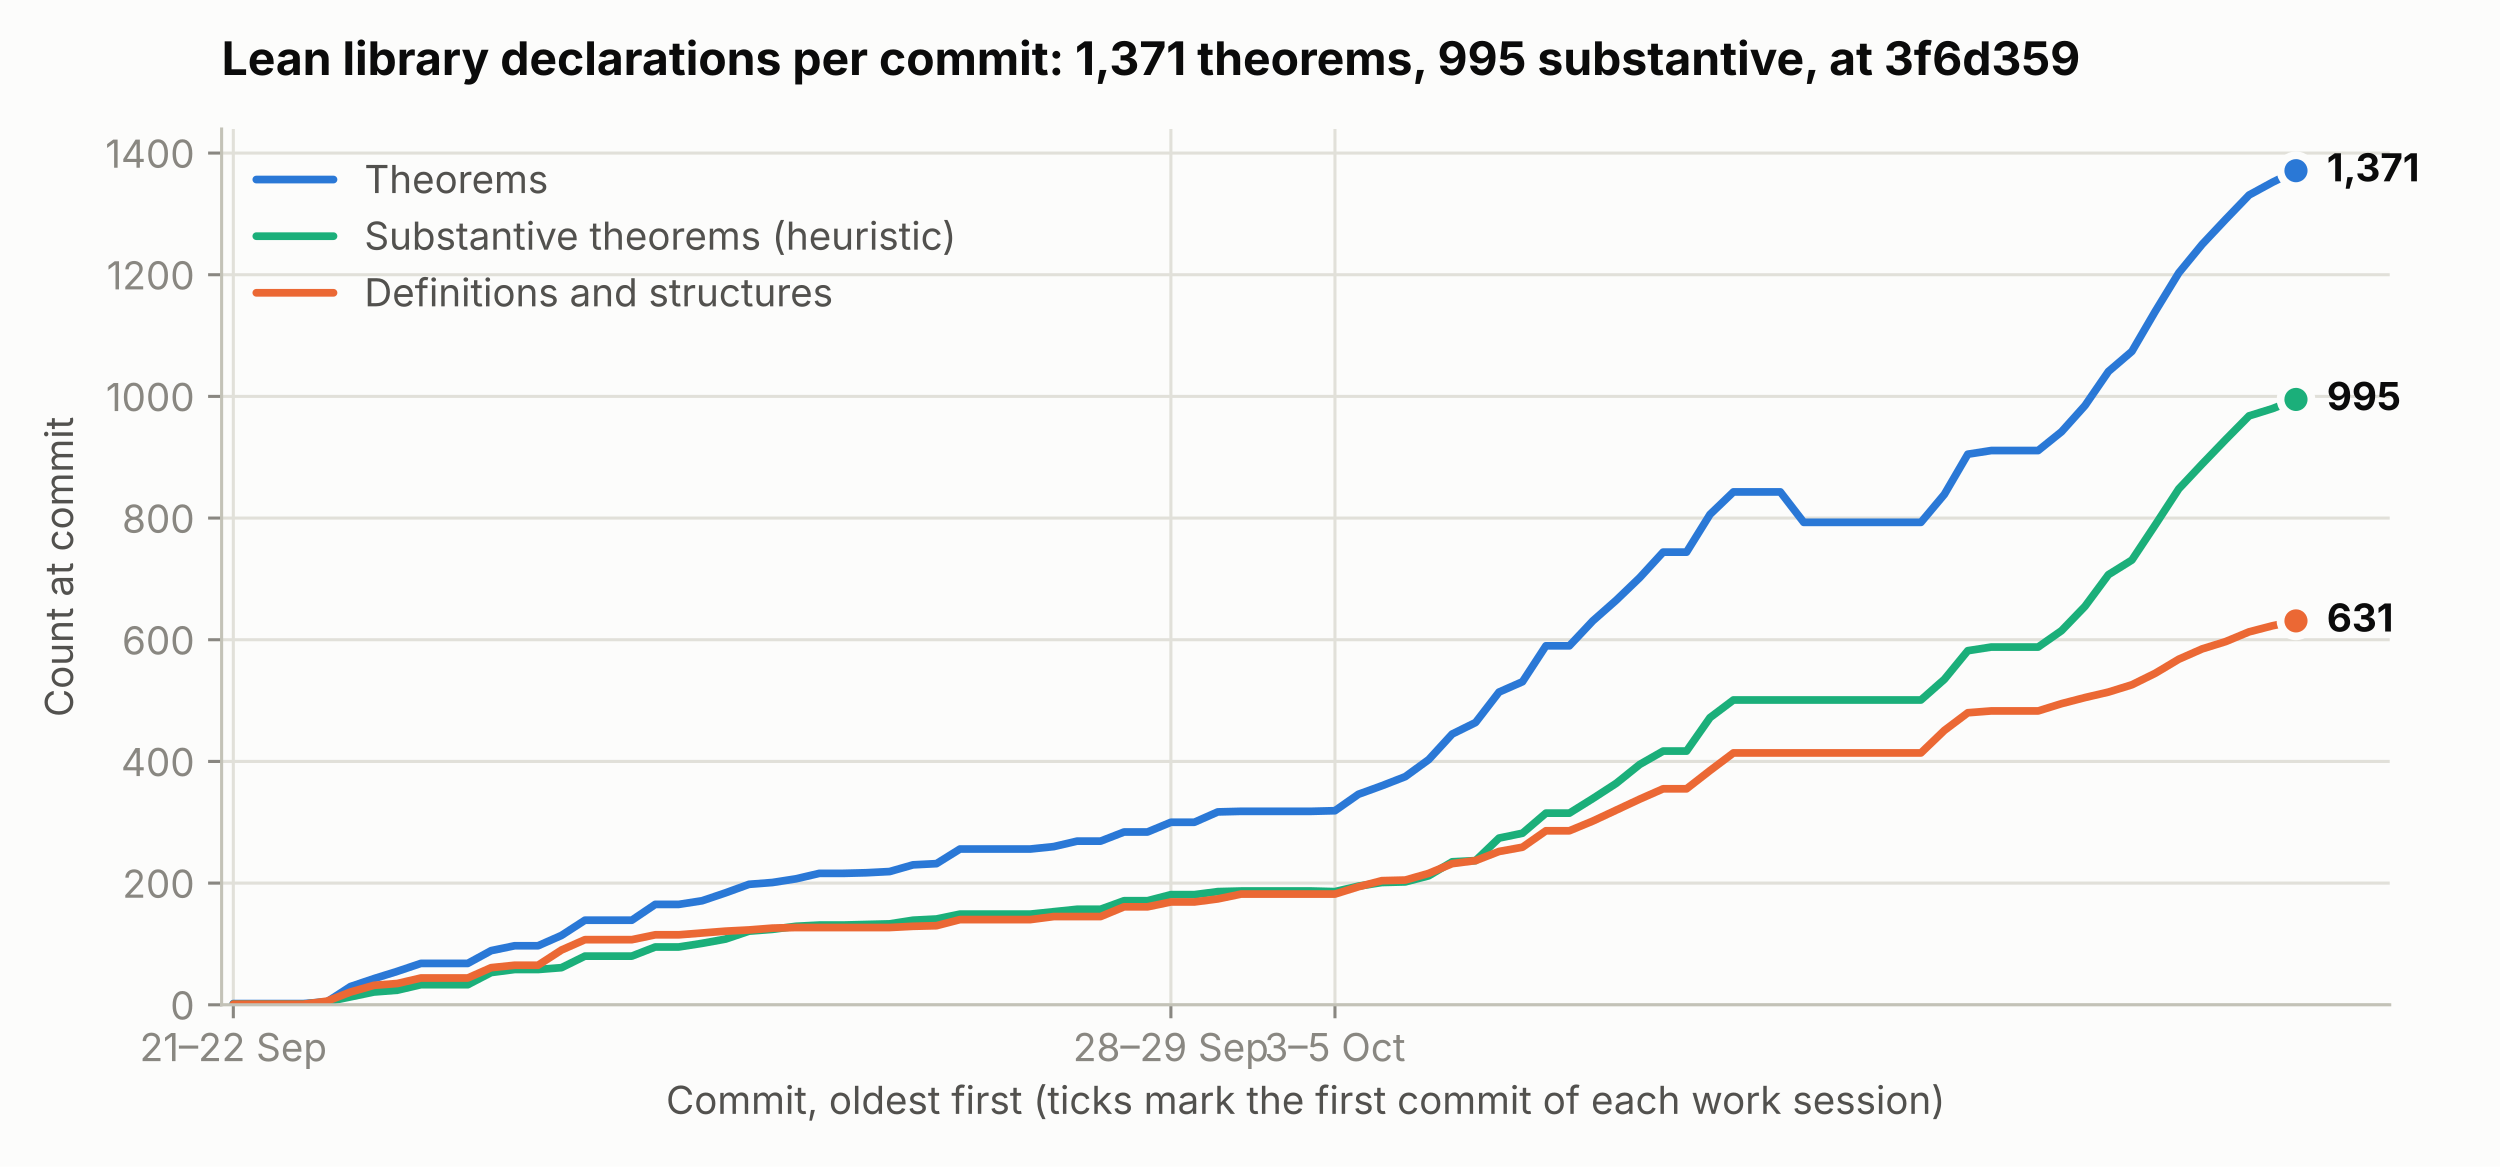
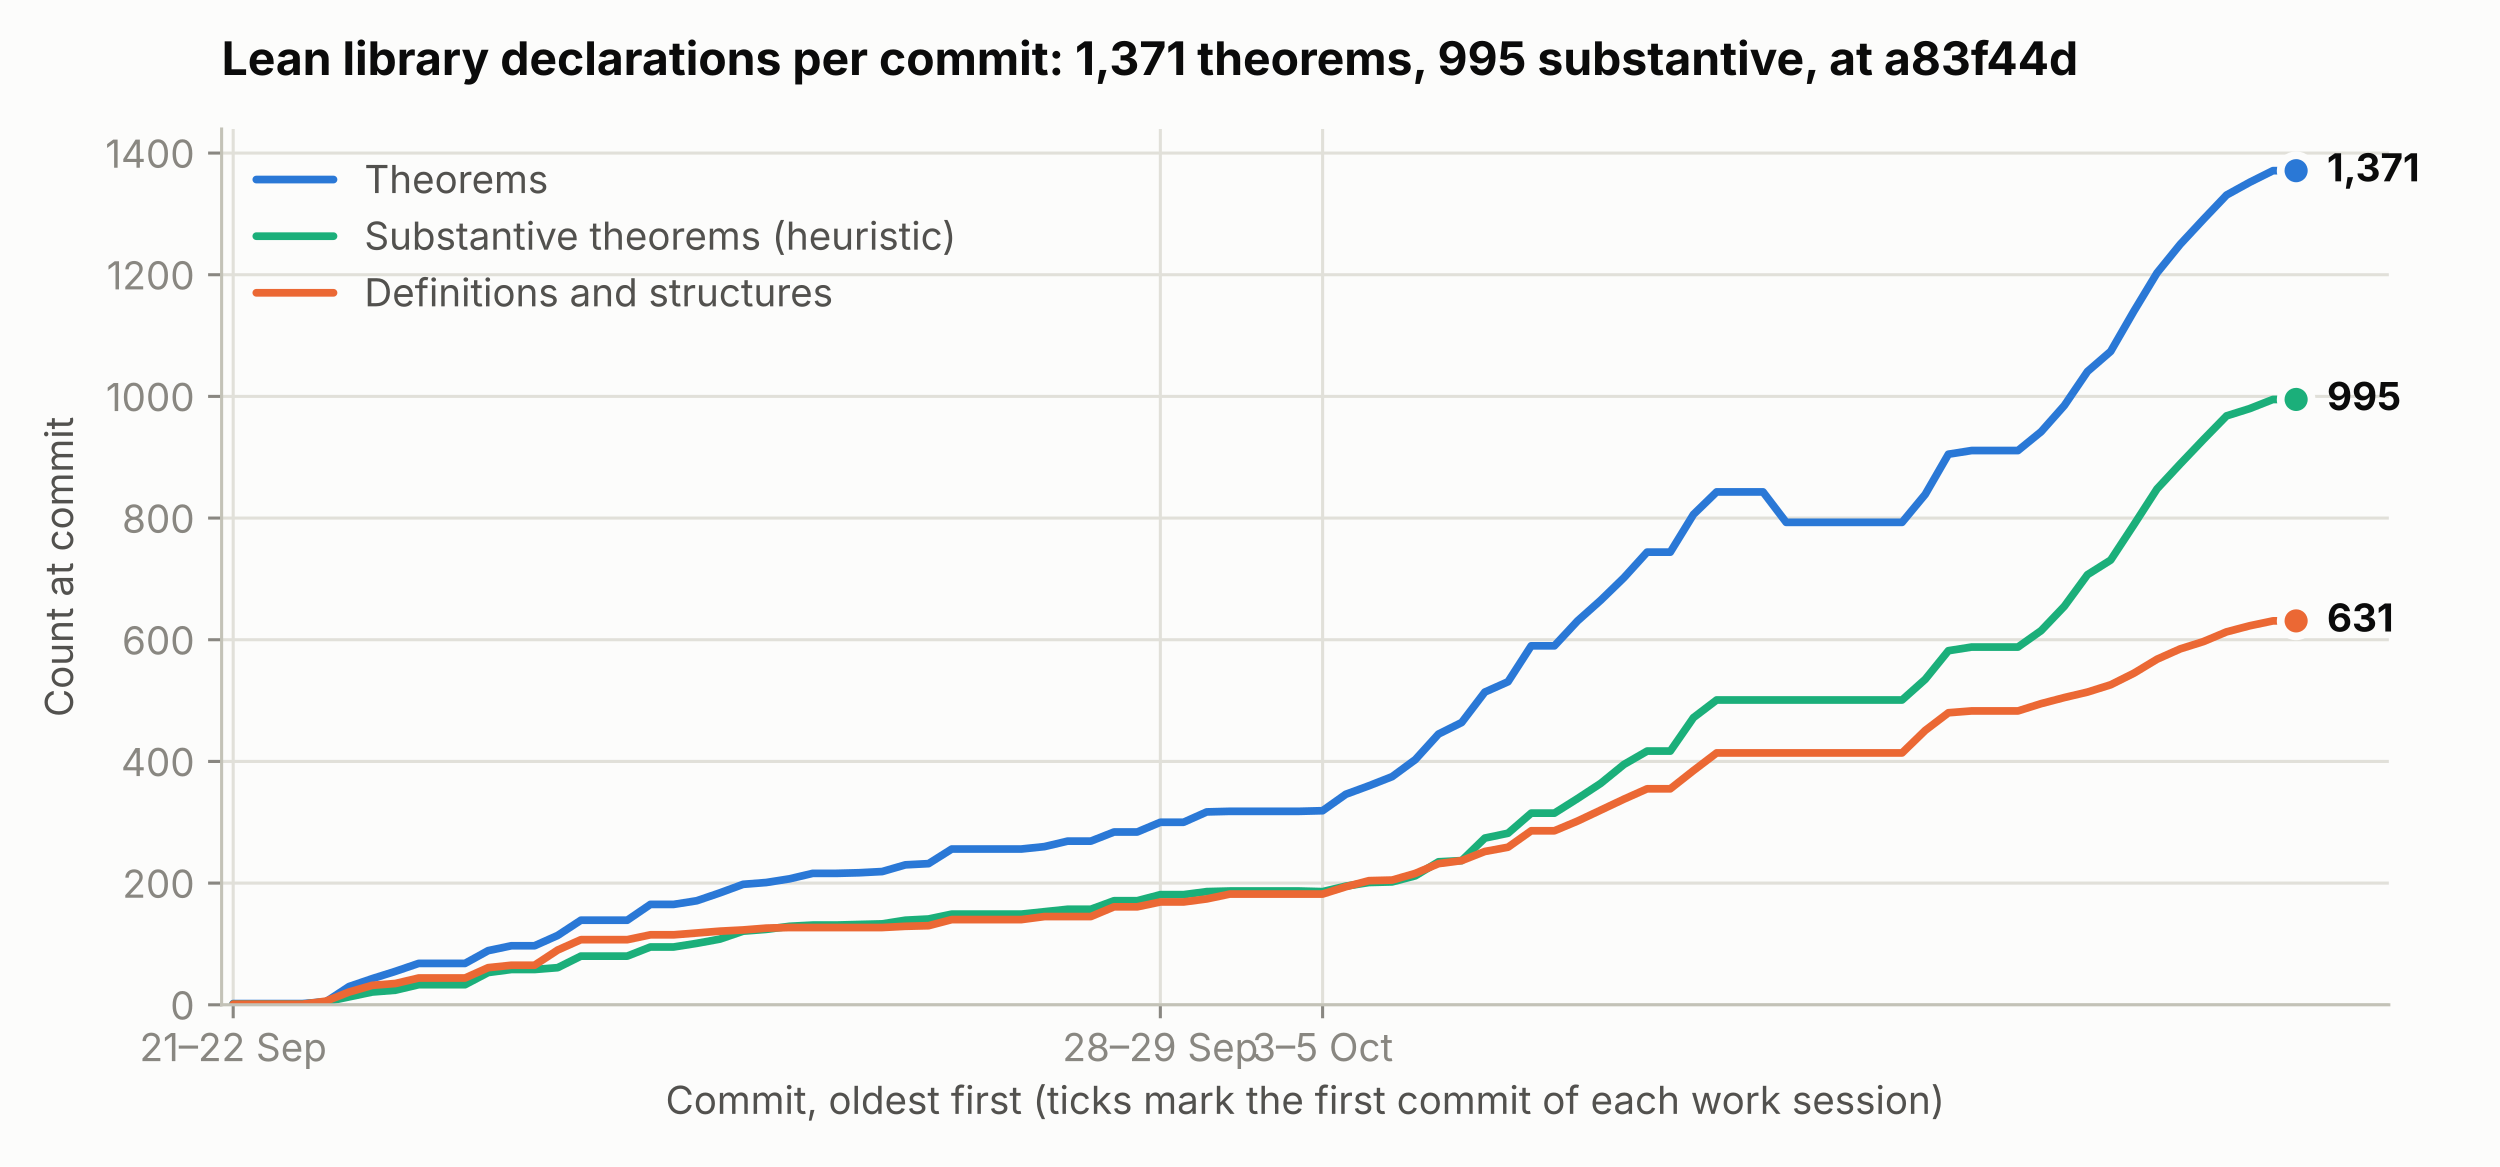
<svg xmlns="http://www.w3.org/2000/svg" xmlns:xlink="http://www.w3.org/1999/xlink" width="648pt" height="302.4pt" viewBox="0 0 648 302.4" version="1.1">
  <defs>
    <style type="text/css">*{stroke-linejoin: round; stroke-linecap: butt}</style>
  </defs>
  <g id="figure_1">
    <g id="patch_1">
      <path d="M 0 302.4 L 648 302.4 L 648 0 L 0 0 z " style="fill: #fcfcfb" />
    </g>
    <g id="axes_1">
      <g id="patch_2">
-         <path d="M 57.44 260.44 L 619.417 260.44 L 619.417 33.44 L 57.44 33.44 z " style="fill: #fcfcfb" />
+         <path d="M 57.44 260.44 L 619.184 260.44 L 619.184 33.44 L 57.44 33.44 z " style="fill: #fcfcfb" />
      </g>
      <g id="matplotlib.axis_1">
        <g id="xtick_1">
          <g id="line2d_1">
-             <path d="M 60.478 260.44 L 60.478 33.44 " clip-path="url(#p50b8d16fb3)" style="fill: none; stroke: #e1e0d9; stroke-width: 0.8; stroke-linecap: square" />
+             <path d="M 60.444 260.44 L 60.444 33.44 " clip-path="url(#p80b41a624b)" style="fill: none; stroke: #e1e0d9; stroke-width: 0.8; stroke-linecap: square" />
          </g>
          <g id="line2d_2">
            <defs>
              <path id="m02e6627c96" d="M 0 0 L 0 3.5 " style="stroke: #898781; stroke-width: 0.8" />
            </defs>
            <g>
-               <use xlink:href="#m02e6627c96" x="60.478" y="260.44" style="fill: #898781; stroke: #898781; stroke-width: 0.8" />
+               <use xlink:href="#m02e6627c96" x="60.444" y="260.44" style="fill: #898781; stroke: #898781; stroke-width: 0.8" />
            </g>
          </g>
          <g id="text_1">
-             <text style="font-size: 10px; font-family: 'Inter', 'Helvetica Neue', 'Arial', 'DejaVu Sans', sans-serif; text-anchor: middle; fill: #898781" x="60.478" y="275.038" transform="rotate(-0 60.47771 275.0384)">21–22 Sep</text>
+             <text style="font-size: 10px; font-family: 'Inter', 'Helvetica Neue', 'Arial', 'DejaVu Sans', sans-serif; text-anchor: middle; fill: #898781" x="60.444" y="275.038" transform="rotate(-0 60.44398 275.0384)">21–22 Sep</text>
          </g>
        </g>
        <g id="xtick_2">
          <g id="line2d_3">
-             <path d="M 303.495 260.44 L 303.495 33.44 " clip-path="url(#p50b8d16fb3)" style="fill: none; stroke: #e1e0d9; stroke-width: 0.8; stroke-linecap: square" />
+             <path d="M 300.762 260.44 L 300.762 33.44 " clip-path="url(#p80b41a624b)" style="fill: none; stroke: #e1e0d9; stroke-width: 0.8; stroke-linecap: square" />
          </g>
          <g id="line2d_4">
            <g>
-               <use xlink:href="#m02e6627c96" x="303.495" y="260.44" style="fill: #898781; stroke: #898781; stroke-width: 0.8" />
+               <use xlink:href="#m02e6627c96" x="300.762" y="260.44" style="fill: #898781; stroke: #898781; stroke-width: 0.8" />
            </g>
          </g>
          <g id="text_2">
-             <text style="font-size: 10px; font-family: 'Inter', 'Helvetica Neue', 'Arial', 'DejaVu Sans', sans-serif; text-anchor: middle; fill: #898781" x="303.495" y="275.038" transform="rotate(-0 303.4947 275.0384)">28–29 Sep</text>
+             <text style="font-size: 10px; font-family: 'Inter', 'Helvetica Neue', 'Arial', 'DejaVu Sans', sans-serif; text-anchor: middle; fill: #898781" x="300.762" y="275.038" transform="rotate(-0 300.7625 275.0384)">28–29 Sep</text>
          </g>
        </g>
        <g id="xtick_3">
          <g id="line2d_5">
-             <path d="M 346.023 260.44 L 346.023 33.44 " clip-path="url(#p50b8d16fb3)" style="fill: none; stroke: #e1e0d9; stroke-width: 0.8; stroke-linecap: square" />
+             <path d="M 342.818 260.44 L 342.818 33.44 " clip-path="url(#p80b41a624b)" style="fill: none; stroke: #e1e0d9; stroke-width: 0.8; stroke-linecap: square" />
          </g>
          <g id="line2d_6">
            <g>
-               <use xlink:href="#m02e6627c96" x="346.023" y="260.44" style="fill: #898781; stroke: #898781; stroke-width: 0.8" />
+               <use xlink:href="#m02e6627c96" x="342.818" y="260.44" style="fill: #898781; stroke: #898781; stroke-width: 0.8" />
            </g>
          </g>
          <g id="text_3">
-             <text style="font-size: 10px; font-family: 'Inter', 'Helvetica Neue', 'Arial', 'DejaVu Sans', sans-serif; text-anchor: middle; fill: #898781" x="346.023" y="275.038" transform="rotate(-0 346.0227 275.0384)">3–5 Oct</text>
+             <text style="font-size: 10px; font-family: 'Inter', 'Helvetica Neue', 'Arial', 'DejaVu Sans', sans-serif; text-anchor: middle; fill: #898781" x="342.818" y="275.038" transform="rotate(-0 342.8182 275.0384)">3–5 Oct</text>
          </g>
        </g>
        <g id="text_4">
-           <text style="font-size: 10px; font-family: 'Inter', 'Helvetica Neue', 'Arial', 'DejaVu Sans', sans-serif; text-anchor: middle; fill: #52514e" x="338.428" y="288.717" transform="rotate(-0 338.4284 288.7166)">Commit, oldest first (ticks mark the first commit of each work session)</text>
+           <text style="font-size: 10px; font-family: 'Inter', 'Helvetica Neue', 'Arial', 'DejaVu Sans', sans-serif; text-anchor: middle; fill: #52514e" x="338.312" y="288.717" transform="rotate(-0 338.3122 288.7166)">Commit, oldest first (ticks mark the first commit of each work session)</text>
        </g>
      </g>
      <g id="matplotlib.axis_2">
        <g id="ytick_1">
          <g id="line2d_7">
-             <path d="M 57.44 260.44 L 619.417 260.44 " clip-path="url(#p50b8d16fb3)" style="fill: none; stroke: #e1e0d9; stroke-width: 0.8; stroke-linecap: square" />
+             <path d="M 57.44 260.44 L 619.184 260.44 " clip-path="url(#p80b41a624b)" style="fill: none; stroke: #e1e0d9; stroke-width: 0.8; stroke-linecap: square" />
          </g>
          <g id="line2d_8">
            <defs>
              <path id="mba09e6026b" d="M 0 0 L -3.5 0 " style="stroke: #898781; stroke-width: 0.8" />
            </defs>
            <g>
              <use xlink:href="#mba09e6026b" x="57.44" y="260.44" style="fill: #898781; stroke: #898781; stroke-width: 0.8" />
            </g>
          </g>
          <g id="text_5">
            <text style="font-size: 10px; font-family: 'Inter', 'Helvetica Neue', 'Arial', 'DejaVu Sans', sans-serif; text-anchor: end; fill: #898781" x="50.44" y="264.239" transform="rotate(-0 50.44 264.2392)">0</text>
          </g>
        </g>
        <g id="ytick_2">
          <g id="line2d_9">
-             <path d="M 57.44 228.901 L 619.417 228.901 " clip-path="url(#p50b8d16fb3)" style="fill: none; stroke: #e1e0d9; stroke-width: 0.8; stroke-linecap: square" />
+             <path d="M 57.44 228.901 L 619.184 228.901 " clip-path="url(#p80b41a624b)" style="fill: none; stroke: #e1e0d9; stroke-width: 0.8; stroke-linecap: square" />
          </g>
          <g id="line2d_10">
            <g>
              <use xlink:href="#mba09e6026b" x="57.44" y="228.901" style="fill: #898781; stroke: #898781; stroke-width: 0.8" />
            </g>
          </g>
          <g id="text_6">
            <text style="font-size: 10px; font-family: 'Inter', 'Helvetica Neue', 'Arial', 'DejaVu Sans', sans-serif; text-anchor: end; fill: #898781" x="50.44" y="232.7" transform="rotate(-0 50.44 232.7005)">200</text>
          </g>
        </g>
        <g id="ytick_3">
          <g id="line2d_11">
-             <path d="M 57.44 197.363 L 619.417 197.363 " clip-path="url(#p50b8d16fb3)" style="fill: none; stroke: #e1e0d9; stroke-width: 0.8; stroke-linecap: square" />
+             <path d="M 57.44 197.363 L 619.184 197.363 " clip-path="url(#p80b41a624b)" style="fill: none; stroke: #e1e0d9; stroke-width: 0.8; stroke-linecap: square" />
          </g>
          <g id="line2d_12">
            <g>
              <use xlink:href="#mba09e6026b" x="57.44" y="197.363" style="fill: #898781; stroke: #898781; stroke-width: 0.8" />
            </g>
          </g>
          <g id="text_7">
            <text style="font-size: 10px; font-family: 'Inter', 'Helvetica Neue', 'Arial', 'DejaVu Sans', sans-serif; text-anchor: end; fill: #898781" x="50.44" y="201.162" transform="rotate(-0 50.44 201.1618)">400</text>
          </g>
        </g>
        <g id="ytick_4">
          <g id="line2d_13">
-             <path d="M 57.44 165.824 L 619.417 165.824 " clip-path="url(#p50b8d16fb3)" style="fill: none; stroke: #e1e0d9; stroke-width: 0.8; stroke-linecap: square" />
+             <path d="M 57.44 165.824 L 619.184 165.824 " clip-path="url(#p80b41a624b)" style="fill: none; stroke: #e1e0d9; stroke-width: 0.8; stroke-linecap: square" />
          </g>
          <g id="line2d_14">
            <g>
              <use xlink:href="#mba09e6026b" x="57.44" y="165.824" style="fill: #898781; stroke: #898781; stroke-width: 0.8" />
            </g>
          </g>
          <g id="text_8">
            <text style="font-size: 10px; font-family: 'Inter', 'Helvetica Neue', 'Arial', 'DejaVu Sans', sans-serif; text-anchor: end; fill: #898781" x="50.44" y="169.623" transform="rotate(-0 50.44 169.623)">600</text>
          </g>
        </g>
        <g id="ytick_5">
          <g id="line2d_15">
-             <path d="M 57.44 134.285 L 619.417 134.285 " clip-path="url(#p50b8d16fb3)" style="fill: none; stroke: #e1e0d9; stroke-width: 0.8; stroke-linecap: square" />
+             <path d="M 57.44 134.285 L 619.184 134.285 " clip-path="url(#p80b41a624b)" style="fill: none; stroke: #e1e0d9; stroke-width: 0.8; stroke-linecap: square" />
          </g>
          <g id="line2d_16">
            <g>
              <use xlink:href="#mba09e6026b" x="57.44" y="134.285" style="fill: #898781; stroke: #898781; stroke-width: 0.8" />
            </g>
          </g>
          <g id="text_9">
            <text style="font-size: 10px; font-family: 'Inter', 'Helvetica Neue', 'Arial', 'DejaVu Sans', sans-serif; text-anchor: end; fill: #898781" x="50.44" y="138.084" transform="rotate(-0 50.44 138.0843)">800</text>
          </g>
        </g>
        <g id="ytick_6">
          <g id="line2d_17">
-             <path d="M 57.44 102.746 L 619.417 102.746 " clip-path="url(#p50b8d16fb3)" style="fill: none; stroke: #e1e0d9; stroke-width: 0.8; stroke-linecap: square" />
+             <path d="M 57.44 102.746 L 619.184 102.746 " clip-path="url(#p80b41a624b)" style="fill: none; stroke: #e1e0d9; stroke-width: 0.8; stroke-linecap: square" />
          </g>
          <g id="line2d_18">
            <g>
              <use xlink:href="#mba09e6026b" x="57.44" y="102.746" style="fill: #898781; stroke: #898781; stroke-width: 0.8" />
            </g>
          </g>
          <g id="text_10">
            <text style="font-size: 10px; font-family: 'Inter', 'Helvetica Neue', 'Arial', 'DejaVu Sans', sans-serif; text-anchor: end; fill: #898781" x="50.44" y="106.546" transform="rotate(-0 50.44 106.5456)">1000</text>
          </g>
        </g>
        <g id="ytick_7">
          <g id="line2d_19">
-             <path d="M 57.44 71.208 L 619.417 71.208 " clip-path="url(#p50b8d16fb3)" style="fill: none; stroke: #e1e0d9; stroke-width: 0.8; stroke-linecap: square" />
+             <path d="M 57.44 71.208 L 619.184 71.208 " clip-path="url(#p80b41a624b)" style="fill: none; stroke: #e1e0d9; stroke-width: 0.8; stroke-linecap: square" />
          </g>
          <g id="line2d_20">
            <g>
              <use xlink:href="#mba09e6026b" x="57.44" y="71.208" style="fill: #898781; stroke: #898781; stroke-width: 0.8" />
            </g>
          </g>
          <g id="text_11">
            <text style="font-size: 10px; font-family: 'Inter', 'Helvetica Neue', 'Arial', 'DejaVu Sans', sans-serif; text-anchor: end; fill: #898781" x="50.44" y="75.007" transform="rotate(-0 50.44 75.00685)">1200</text>
          </g>
        </g>
        <g id="ytick_8">
          <g id="line2d_21">
-             <path d="M 57.44 39.669 L 619.417 39.669 " clip-path="url(#p50b8d16fb3)" style="fill: none; stroke: #e1e0d9; stroke-width: 0.8; stroke-linecap: square" />
+             <path d="M 57.44 39.669 L 619.184 39.669 " clip-path="url(#p80b41a624b)" style="fill: none; stroke: #e1e0d9; stroke-width: 0.8; stroke-linecap: square" />
          </g>
          <g id="line2d_22">
            <g>
              <use xlink:href="#mba09e6026b" x="57.44" y="39.669" style="fill: #898781; stroke: #898781; stroke-width: 0.8" />
            </g>
          </g>
          <g id="text_12">
            <text style="font-size: 10px; font-family: 'Inter', 'Helvetica Neue', 'Arial', 'DejaVu Sans', sans-serif; text-anchor: end; fill: #898781" x="50.44" y="43.468" transform="rotate(-0 50.44 43.46812)">1400</text>
          </g>
        </g>
        <g id="text_13">
          <text style="font-size: 10px; font-family: 'Inter', 'Helvetica Neue', 'Arial', 'DejaVu Sans', sans-serif; text-anchor: middle; fill: #52514e" x="18.91" y="146.94" transform="rotate(-90 18.91031 146.94)">Count at commit</text>
        </g>
      </g>
      <g id="line2d_23">
-         <path d="M 60.478 260.125 L 66.553 260.125 L 72.629 260.125 L 78.704 260.125 L 84.779 259.652 L 90.855 255.709 L 96.93 253.659 L 103.006 251.767 L 109.081 249.717 L 115.157 249.717 L 121.232 249.717 L 127.307 246.405 L 133.383 245.144 L 139.458 245.144 L 145.534 242.463 L 151.609 238.521 L 157.685 238.521 L 163.76 238.521 L 169.835 234.421 L 175.911 234.421 L 181.986 233.474 L 188.062 231.424 L 194.137 229.217 L 200.212 228.744 L 206.288 227.797 L 212.363 226.378 L 218.439 226.378 L 224.514 226.22 L 230.59 225.905 L 236.665 224.17 L 242.74 223.855 L 248.816 220.07 L 254.891 220.07 L 260.967 220.07 L 267.042 220.07 L 273.118 219.44 L 279.193 218.02 L 285.268 218.02 L 291.344 215.655 L 297.419 215.655 L 303.495 213.132 L 309.57 213.132 L 315.646 210.451 L 321.721 210.293 L 327.796 210.293 L 333.872 210.293 L 339.947 210.293 L 346.023 210.136 L 352.098 205.878 L 358.174 203.67 L 364.249 201.305 L 370.324 196.889 L 376.4 190.266 L 382.475 187.27 L 388.551 179.385 L 394.626 176.705 L 400.701 167.401 L 406.777 167.401 L 412.852 160.935 L 418.928 155.574 L 425.003 149.739 L 431.079 143.116 L 437.154 143.116 L 443.229 133.339 L 449.305 127.504 L 455.38 127.504 L 461.456 127.504 L 467.531 135.389 L 473.607 135.389 L 479.682 135.389 L 485.757 135.389 L 491.833 135.389 L 497.908 135.389 L 503.984 128.135 L 510.059 117.727 L 516.135 116.781 L 522.21 116.781 L 528.285 116.781 L 534.361 111.893 L 540.436 105.112 L 546.512 96.281 L 552.587 91.077 L 558.663 80.669 L 564.738 70.735 L 570.813 63.323 L 576.889 56.858 L 582.964 50.55 L 589.04 47.238 L 595.115 44.242 " clip-path="url(#p50b8d16fb3)" style="fill: none; stroke: #2a78d6; stroke-width: 2; stroke-linecap: round" />
+         <path d="M 60.444 260.125 L 66.452 260.125 L 72.46 260.125 L 78.468 260.125 L 84.476 259.652 L 90.484 255.709 L 96.492 253.659 L 102.5 251.767 L 108.508 249.717 L 114.516 249.717 L 120.524 249.717 L 126.532 246.405 L 132.54 245.144 L 138.547 245.144 L 144.555 242.463 L 150.563 238.521 L 156.571 238.521 L 162.579 238.521 L 168.587 234.421 L 174.595 234.421 L 180.603 233.474 L 186.611 231.424 L 192.619 229.217 L 198.627 228.744 L 204.635 227.797 L 210.643 226.378 L 216.651 226.378 L 222.659 226.22 L 228.667 225.905 L 234.675 224.17 L 240.683 223.855 L 246.691 220.07 L 252.699 220.07 L 258.707 220.07 L 264.715 220.07 L 270.723 219.44 L 276.731 218.02 L 282.739 218.02 L 288.747 215.655 L 294.755 215.655 L 300.762 213.132 L 306.77 213.132 L 312.778 210.451 L 318.786 210.293 L 324.794 210.293 L 330.802 210.293 L 336.81 210.293 L 342.818 210.136 L 348.826 205.878 L 354.834 203.67 L 360.842 201.305 L 366.85 196.889 L 372.858 190.266 L 378.866 187.27 L 384.874 179.385 L 390.882 176.705 L 396.89 167.401 L 402.898 167.401 L 408.906 160.935 L 414.914 155.574 L 420.922 149.739 L 426.93 143.116 L 432.938 143.116 L 438.946 133.339 L 444.954 127.504 L 450.962 127.504 L 456.97 127.504 L 462.977 135.389 L 468.985 135.389 L 474.993 135.389 L 481.001 135.389 L 487.009 135.389 L 493.017 135.389 L 499.025 128.135 L 505.033 117.727 L 511.041 116.781 L 517.049 116.781 L 523.057 116.781 L 529.065 111.893 L 535.073 105.112 L 541.081 96.281 L 547.089 91.077 L 553.097 80.669 L 559.105 70.735 L 565.113 63.323 L 571.121 56.858 L 577.129 50.55 L 583.137 47.238 L 589.145 44.242 L 595.153 44.242 " clip-path="url(#p80b41a624b)" style="fill: none; stroke: #2a78d6; stroke-width: 2; stroke-linecap: round" />
      </g>
      <g id="line2d_24">
        <defs>
          <path id="m0a6db412ab" d="M 0 4 C 1.061 4 2.078 3.579 2.828 2.828 C 3.579 2.078 4 1.061 4 0 C 4 -1.061 3.579 -2.078 2.828 -2.828 C 2.078 -3.579 1.061 -4 0 -4 C -1.061 -4 -2.078 -3.579 -2.828 -2.828 C -3.579 -2.078 -4 -1.061 -4 0 C -4 1.061 -3.579 2.078 -2.828 2.828 C -2.078 3.579 -1.061 4 0 4 z " style="stroke: #fcfcfb; stroke-width: 2" />
        </defs>
-         <g clip-path="url(#p50b8d16fb3)">
-           <use xlink:href="#m0a6db412ab" x="595.115" y="44.242" style="fill: #2a78d6; stroke: #fcfcfb; stroke-width: 2" />
+         <g clip-path="url(#p80b41a624b)">
+           <use xlink:href="#m0a6db412ab" x="595.153" y="44.242" style="fill: #2a78d6; stroke: #fcfcfb; stroke-width: 2" />
        </g>
      </g>
      <g id="line2d_25">
-         <path d="M 60.478 260.282 L 66.553 260.282 L 72.629 260.282 L 78.704 260.282 L 84.779 259.652 L 90.855 258.39 L 96.93 257.128 L 103.006 256.655 L 109.081 255.236 L 115.157 255.236 L 121.232 255.236 L 127.307 252.082 L 133.383 251.294 L 139.458 251.294 L 145.534 250.821 L 151.609 247.825 L 157.685 247.825 L 163.76 247.825 L 169.835 245.459 L 175.911 245.459 L 181.986 244.513 L 188.062 243.409 L 194.137 241.359 L 200.212 240.886 L 206.288 240.098 L 212.363 239.782 L 218.439 239.782 L 224.514 239.624 L 230.59 239.467 L 236.665 238.521 L 242.74 238.205 L 248.816 236.944 L 254.891 236.944 L 260.967 236.944 L 267.042 236.944 L 273.118 236.313 L 279.193 235.682 L 285.268 235.682 L 291.344 233.474 L 297.419 233.474 L 303.495 231.897 L 309.57 231.897 L 315.646 231.109 L 321.721 230.951 L 327.796 230.951 L 333.872 230.951 L 339.947 230.951 L 346.023 231.109 L 352.098 229.69 L 358.174 228.744 L 364.249 228.586 L 370.324 227.009 L 376.4 223.382 L 382.475 223.067 L 388.551 217.232 L 394.626 215.97 L 400.701 210.767 L 406.777 210.767 L 412.852 206.982 L 418.928 203.04 L 425.003 198.151 L 431.079 194.682 L 437.154 194.682 L 443.229 186.009 L 449.305 181.435 L 455.38 181.435 L 461.456 181.435 L 467.531 181.435 L 473.607 181.435 L 479.682 181.435 L 485.757 181.435 L 491.833 181.435 L 497.908 181.435 L 503.984 176.074 L 510.059 168.662 L 516.135 167.716 L 522.21 167.716 L 528.285 167.716 L 534.361 163.458 L 540.436 157.151 L 546.512 148.951 L 552.587 145.166 L 558.663 136.02 L 564.738 126.716 L 570.813 120.25 L 576.889 113.943 L 582.964 107.793 L 589.04 105.9 L 595.115 103.535 " clip-path="url(#p50b8d16fb3)" style="fill: none; stroke: #1baf7a; stroke-width: 2; stroke-linecap: round" />
+         <path d="M 60.444 260.282 L 66.452 260.282 L 72.46 260.282 L 78.468 260.282 L 84.476 259.652 L 90.484 258.39 L 96.492 257.128 L 102.5 256.655 L 108.508 255.236 L 114.516 255.236 L 120.524 255.236 L 126.532 252.082 L 132.54 251.294 L 138.547 251.294 L 144.555 250.821 L 150.563 247.825 L 156.571 247.825 L 162.579 247.825 L 168.587 245.459 L 174.595 245.459 L 180.603 244.513 L 186.611 243.409 L 192.619 241.359 L 198.627 240.886 L 204.635 240.098 L 210.643 239.782 L 216.651 239.782 L 222.659 239.624 L 228.667 239.467 L 234.675 238.521 L 240.683 238.205 L 246.691 236.944 L 252.699 236.944 L 258.707 236.944 L 264.715 236.944 L 270.723 236.313 L 276.731 235.682 L 282.739 235.682 L 288.747 233.474 L 294.755 233.474 L 300.762 231.897 L 306.77 231.897 L 312.778 231.109 L 318.786 230.951 L 324.794 230.951 L 330.802 230.951 L 336.81 230.951 L 342.818 231.109 L 348.826 229.69 L 354.834 228.744 L 360.842 228.586 L 366.85 227.009 L 372.858 223.382 L 378.866 223.067 L 384.874 217.232 L 390.882 215.97 L 396.89 210.767 L 402.898 210.767 L 408.906 206.982 L 414.914 203.04 L 420.922 198.151 L 426.93 194.682 L 432.938 194.682 L 438.946 186.009 L 444.954 181.435 L 450.962 181.435 L 456.97 181.435 L 462.977 181.435 L 468.985 181.435 L 474.993 181.435 L 481.001 181.435 L 487.009 181.435 L 493.017 181.435 L 499.025 176.074 L 505.033 168.662 L 511.041 167.716 L 517.049 167.716 L 523.057 167.716 L 529.065 163.458 L 535.073 157.151 L 541.081 148.951 L 547.089 145.166 L 553.097 136.02 L 559.105 126.716 L 565.113 120.25 L 571.121 113.943 L 577.129 107.793 L 583.137 105.9 L 589.145 103.535 L 595.153 103.535 " clip-path="url(#p80b41a624b)" style="fill: none; stroke: #1baf7a; stroke-width: 2; stroke-linecap: round" />
      </g>
      <g id="line2d_26">
        <defs>
          <path id="m3a7581996c" d="M 0 4 C 1.061 4 2.078 3.579 2.828 2.828 C 3.579 2.078 4 1.061 4 0 C 4 -1.061 3.579 -2.078 2.828 -2.828 C 2.078 -3.579 1.061 -4 0 -4 C -1.061 -4 -2.078 -3.579 -2.828 -2.828 C -3.579 -2.078 -4 -1.061 -4 0 C -4 1.061 -3.579 2.078 -2.828 2.828 C -2.078 3.579 -1.061 4 0 4 z " style="stroke: #fcfcfb; stroke-width: 2" />
        </defs>
-         <g clip-path="url(#p50b8d16fb3)">
-           <use xlink:href="#m3a7581996c" x="595.115" y="103.535" style="fill: #1baf7a; stroke: #fcfcfb; stroke-width: 2" />
+         <g clip-path="url(#p80b41a624b)">
+           <use xlink:href="#m3a7581996c" x="595.153" y="103.535" style="fill: #1baf7a; stroke: #fcfcfb; stroke-width: 2" />
        </g>
      </g>
      <g id="line2d_27">
-         <path d="M 60.478 260.282 L 66.553 260.282 L 72.629 260.282 L 78.704 260.282 L 84.779 259.494 L 90.855 257.128 L 96.93 255.394 L 103.006 254.921 L 109.081 253.501 L 115.157 253.501 L 121.232 253.501 L 127.307 250.821 L 133.383 250.19 L 139.458 250.19 L 145.534 246.248 L 151.609 243.567 L 157.685 243.567 L 163.76 243.567 L 169.835 242.305 L 175.911 242.305 L 181.986 241.832 L 188.062 241.359 L 194.137 241.044 L 200.212 240.571 L 206.288 240.413 L 212.363 240.413 L 218.439 240.413 L 224.514 240.413 L 230.59 240.413 L 236.665 240.098 L 242.74 239.94 L 248.816 238.363 L 254.891 238.363 L 260.967 238.363 L 267.042 238.363 L 273.118 237.574 L 279.193 237.574 L 285.268 237.574 L 291.344 235.051 L 297.419 235.051 L 303.495 233.79 L 309.57 233.79 L 315.646 233.001 L 321.721 231.74 L 327.796 231.74 L 333.872 231.74 L 339.947 231.74 L 346.023 231.74 L 352.098 229.847 L 358.174 228.27 L 364.249 228.113 L 370.324 226.378 L 376.4 223.855 L 382.475 223.067 L 388.551 220.701 L 394.626 219.597 L 400.701 215.34 L 406.777 215.34 L 412.852 212.817 L 418.928 209.978 L 425.003 207.14 L 431.079 204.459 L 437.154 204.459 L 443.229 199.728 L 449.305 195.155 L 455.38 195.155 L 461.456 195.155 L 467.531 195.155 L 473.607 195.155 L 479.682 195.155 L 485.757 195.155 L 491.833 195.155 L 497.908 195.155 L 503.984 189.32 L 510.059 184.747 L 516.135 184.274 L 522.21 184.274 L 528.285 184.274 L 534.361 182.382 L 540.436 180.805 L 546.512 179.385 L 552.587 177.493 L 558.663 174.497 L 564.738 170.87 L 570.813 168.189 L 576.889 166.297 L 582.964 163.774 L 589.04 162.197 L 595.115 160.935 " clip-path="url(#p50b8d16fb3)" style="fill: none; stroke: #eb6834; stroke-width: 2; stroke-linecap: round" />
+         <path d="M 60.444 260.282 L 66.452 260.282 L 72.46 260.282 L 78.468 260.282 L 84.476 259.494 L 90.484 257.128 L 96.492 255.394 L 102.5 254.921 L 108.508 253.501 L 114.516 253.501 L 120.524 253.501 L 126.532 250.821 L 132.54 250.19 L 138.547 250.19 L 144.555 246.248 L 150.563 243.567 L 156.571 243.567 L 162.579 243.567 L 168.587 242.305 L 174.595 242.305 L 180.603 241.832 L 186.611 241.359 L 192.619 241.044 L 198.627 240.571 L 204.635 240.413 L 210.643 240.413 L 216.651 240.413 L 222.659 240.413 L 228.667 240.413 L 234.675 240.098 L 240.683 239.94 L 246.691 238.363 L 252.699 238.363 L 258.707 238.363 L 264.715 238.363 L 270.723 237.574 L 276.731 237.574 L 282.739 237.574 L 288.747 235.051 L 294.755 235.051 L 300.762 233.79 L 306.77 233.79 L 312.778 233.001 L 318.786 231.74 L 324.794 231.74 L 330.802 231.74 L 336.81 231.74 L 342.818 231.74 L 348.826 229.847 L 354.834 228.27 L 360.842 228.113 L 366.85 226.378 L 372.858 223.855 L 378.866 223.067 L 384.874 220.701 L 390.882 219.597 L 396.89 215.34 L 402.898 215.34 L 408.906 212.817 L 414.914 209.978 L 420.922 207.14 L 426.93 204.459 L 432.938 204.459 L 438.946 199.728 L 444.954 195.155 L 450.962 195.155 L 456.97 195.155 L 462.977 195.155 L 468.985 195.155 L 474.993 195.155 L 481.001 195.155 L 487.009 195.155 L 493.017 195.155 L 499.025 189.32 L 505.033 184.747 L 511.041 184.274 L 517.049 184.274 L 523.057 184.274 L 529.065 182.382 L 535.073 180.805 L 541.081 179.385 L 547.089 177.493 L 553.097 174.497 L 559.105 170.87 L 565.113 168.189 L 571.121 166.297 L 577.129 163.774 L 583.137 162.197 L 589.145 160.935 L 595.153 160.935 " clip-path="url(#p80b41a624b)" style="fill: none; stroke: #eb6834; stroke-width: 2; stroke-linecap: round" />
      </g>
      <g id="line2d_28">
        <defs>
          <path id="mdf5fe9879e" d="M 0 4 C 1.061 4 2.078 3.579 2.828 2.828 C 3.579 2.078 4 1.061 4 0 C 4 -1.061 3.579 -2.078 2.828 -2.828 C 2.078 -3.579 1.061 -4 0 -4 C -1.061 -4 -2.078 -3.579 -2.828 -2.828 C -3.579 -2.078 -4 -1.061 -4 0 C -4 1.061 -3.579 2.078 -2.828 2.828 C -2.078 3.579 -1.061 4 0 4 z " style="stroke: #fcfcfb; stroke-width: 2" />
        </defs>
-         <g clip-path="url(#p50b8d16fb3)">
-           <use xlink:href="#mdf5fe9879e" x="595.115" y="160.935" style="fill: #eb6834; stroke: #fcfcfb; stroke-width: 2" />
+         <g clip-path="url(#p80b41a624b)">
+           <use xlink:href="#mdf5fe9879e" x="595.153" y="160.935" style="fill: #eb6834; stroke: #fcfcfb; stroke-width: 2" />
        </g>
      </g>
      <g id="patch_3">
        <path d="M 57.44 260.44 L 57.44 33.44 " style="fill: none; stroke: #c3c2b7; stroke-width: 0.8; stroke-linejoin: miter; stroke-linecap: square" />
      </g>
      <g id="patch_4">
-         <path d="M 57.44 260.44 L 619.417 260.44 " style="fill: none; stroke: #c3c2b7; stroke-width: 0.8; stroke-linejoin: miter; stroke-linecap: square" />
+         <path d="M 57.44 260.44 L 619.184 260.44 " style="fill: none; stroke: #c3c2b7; stroke-width: 0.8; stroke-linejoin: miter; stroke-linecap: square" />
      </g>
      <g id="text_14">
-         <text style="font-weight: 700; font-size: 10px; font-family: 'Inter', 'Helvetica Neue', 'Arial', 'DejaVu Sans', sans-serif; text-anchor: start; fill: #0b0b0b" x="603.115" y="47.001" transform="rotate(-0 603.1151 47.00139)">1,371</text>
+         <text style="font-weight: 700; font-size: 10px; font-family: 'Inter', 'Helvetica Neue', 'Arial', 'DejaVu Sans', sans-serif; text-anchor: start; fill: #0b0b0b" x="603.153" y="47.001" transform="rotate(-0 603.1526 47.00139)">1,371</text>
      </g>
      <g id="text_15">
-         <text style="font-weight: 700; font-size: 10px; font-family: 'Inter', 'Helvetica Neue', 'Arial', 'DejaVu Sans', sans-serif; text-anchor: start; fill: #0b0b0b" x="603.115" y="106.294" transform="rotate(-0 603.1151 106.2942)">995</text>
+         <text style="font-weight: 700; font-size: 10px; font-family: 'Inter', 'Helvetica Neue', 'Arial', 'DejaVu Sans', sans-serif; text-anchor: start; fill: #0b0b0b" x="603.153" y="106.294" transform="rotate(-0 603.1526 106.2942)">995</text>
      </g>
      <g id="text_16">
-         <text style="font-weight: 700; font-size: 10px; font-family: 'Inter', 'Helvetica Neue', 'Arial', 'DejaVu Sans', sans-serif; text-anchor: start; fill: #0b0b0b" x="603.115" y="163.695" transform="rotate(-0 603.1151 163.6947)">631</text>
+         <text style="font-weight: 700; font-size: 10px; font-family: 'Inter', 'Helvetica Neue', 'Arial', 'DejaVu Sans', sans-serif; text-anchor: start; fill: #0b0b0b" x="603.153" y="163.695" transform="rotate(-0 603.1526 163.6947)">631</text>
      </g>
      <g id="text_17">
-         <text style="font-weight: 700; font-size: 12px; font-family: 'Inter', 'Helvetica Neue', 'Arial', 'DejaVu Sans', sans-serif; text-anchor: start; fill: #0b0b0b" x="57.44" y="19.44" transform="rotate(-0 57.44 19.44)">Lean library declarations per commit: 1,371 theorems, 995 substantive, at 3f6d359</text>
+         <text style="font-weight: 700; font-size: 12px; font-family: 'Inter', 'Helvetica Neue', 'Arial', 'DejaVu Sans', sans-serif; text-anchor: start; fill: #0b0b0b" x="57.44" y="19.44" transform="rotate(-0 57.44 19.44)">Lean library declarations per commit: 1,371 theorems, 995 substantive, at a83f44d</text>
      </g>
      <g id="legend_1">
        <g id="line2d_29">
          <path d="M 66.44 46.538 L 76.44 46.538 L 86.44 46.538 " style="fill: none; stroke: #2a78d6; stroke-width: 2; stroke-linecap: round" />
        </g>
        <g id="text_18">
          <text style="font-size: 10px; font-family: 'Inter', 'Helvetica Neue', 'Arial', 'DejaVu Sans', sans-serif; text-anchor: start; fill: #52514e" x="94.44" y="50.038" transform="rotate(-0 94.44 50.03844)">Theorems</text>
        </g>
        <g id="line2d_30">
          <path d="M 66.44 61.217 L 76.44 61.217 L 86.44 61.217 " style="fill: none; stroke: #1baf7a; stroke-width: 2; stroke-linecap: round" />
        </g>
        <g id="text_19">
          <text style="font-size: 10px; font-family: 'Inter', 'Helvetica Neue', 'Arial', 'DejaVu Sans', sans-serif; text-anchor: start; fill: #52514e" x="94.44" y="64.717" transform="rotate(-0 94.44 64.71656)">Substantive theorems (heuristic)</text>
        </g>
        <g id="line2d_31">
          <path d="M 66.44 75.895 L 76.44 75.895 L 86.44 75.895 " style="fill: none; stroke: #eb6834; stroke-width: 2; stroke-linecap: round" />
        </g>
        <g id="text_20">
          <text style="font-size: 10px; font-family: 'Inter', 'Helvetica Neue', 'Arial', 'DejaVu Sans', sans-serif; text-anchor: start; fill: #52514e" x="94.44" y="79.395" transform="rotate(-0 94.44 79.39469)">Definitions and structures</text>
        </g>
      </g>
    </g>
  </g>
  <defs>
-     <clipPath id="p50b8d16fb3">
-       <rect x="57.44" y="33.44" width="561.977" height="227" />
+     <clipPath id="p80b41a624b">
+       <rect x="57.44" y="33.44" width="561.744" height="227" />
    </clipPath>
  </defs>
</svg>
